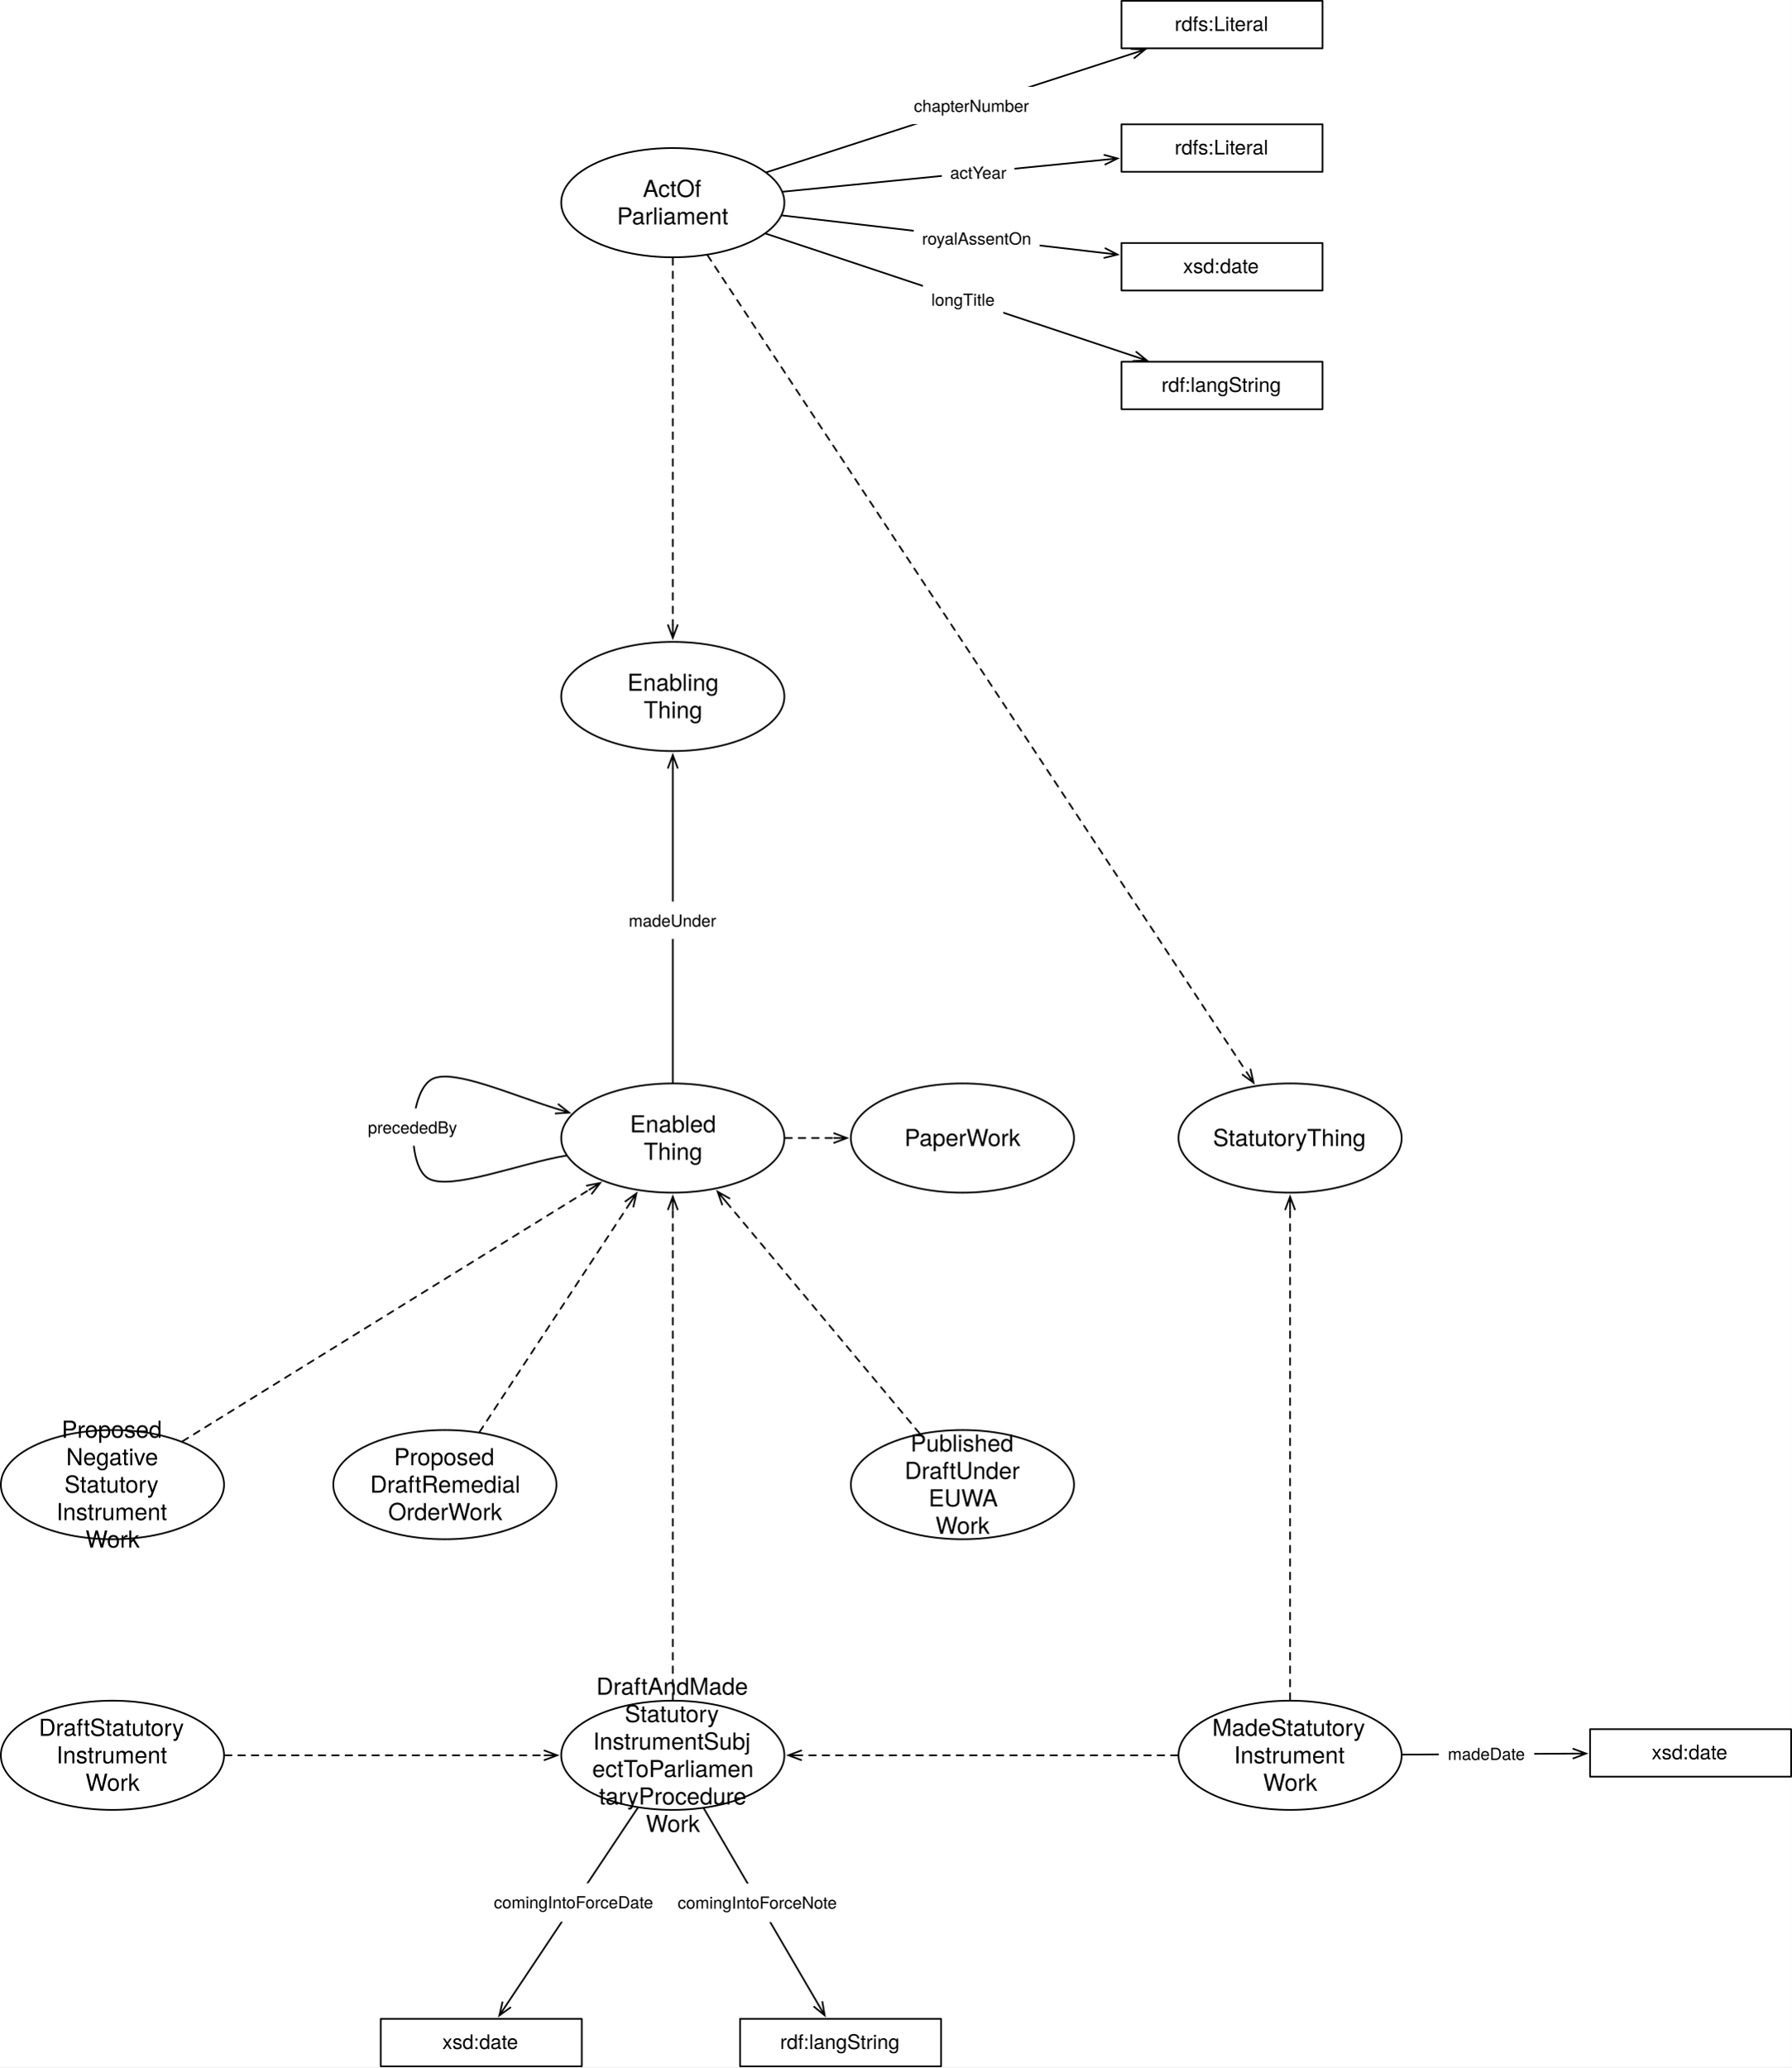
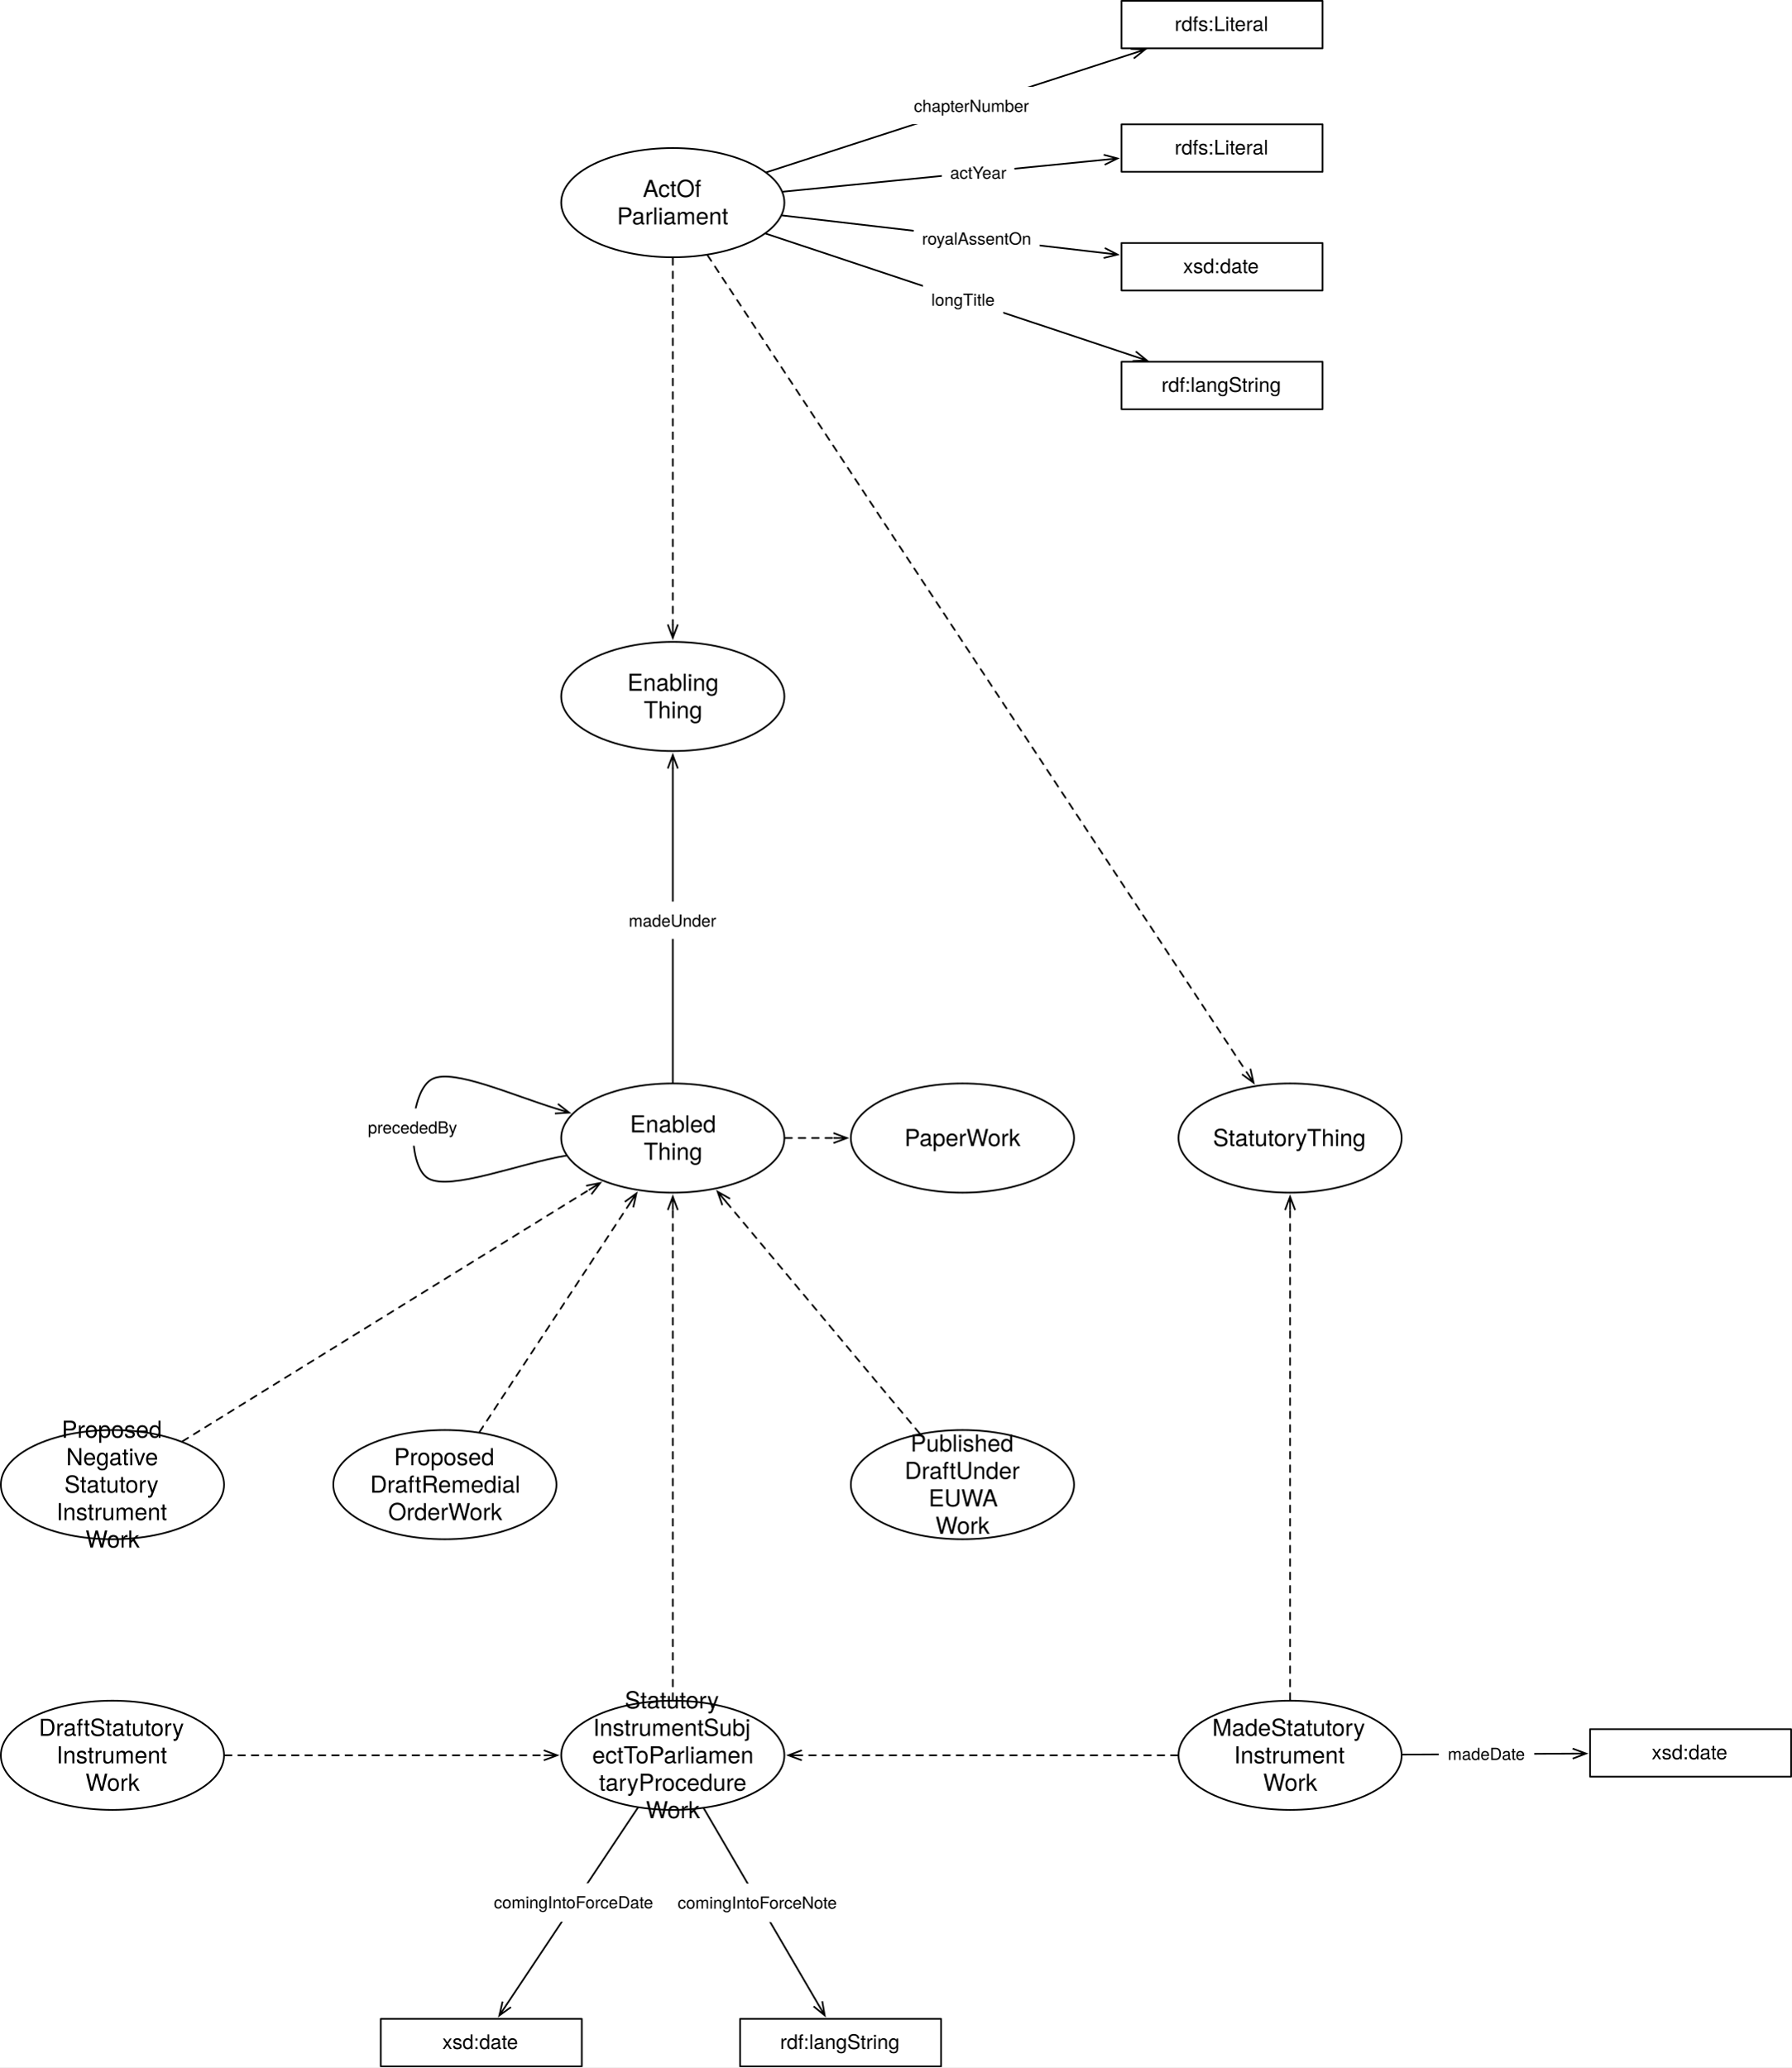
<svg xmlns="http://www.w3.org/2000/svg" version="1.1" viewBox="1008.634 27.846 1069.661 1234.071" width="1069.661" height="1234.071">
  <defs>
    <marker orient="auto" overflow="visible" markerUnits="strokeWidth" id="StickArrow_Marker" stroke-linejoin="miter" stroke-miterlimit="10" viewBox="-1 -4 10 8" markerWidth="10" markerHeight="8" color="black">
      <g>
        <path d="M 8 0 L 0 0 M 0 -3 L 8 0 L 0 3" fill="none" stroke="currentColor" stroke-width="1" />
      </g>
    </marker>
    <marker orient="auto" overflow="visible" markerUnits="strokeWidth" id="StickArrow_Marker_2" stroke-linejoin="miter" stroke-miterlimit="10" viewBox="-9 -4 10 8" markerWidth="10" markerHeight="8" color="black">
      <g>
        <path d="M -8 0 L 0 0 M 0 3 L -8 0 L 0 -3" fill="none" stroke="currentColor" stroke-width="1" />
      </g>
    </marker>
  </defs>
-   <g id="Canvas_1" stroke-opacity="1" fill-opacity="1" stroke-dasharray="none" fill="none" stroke="none">
+   <g id="Canvas_1" stroke-opacity="1" fill="none" stroke="none" fill-opacity="1" stroke-dasharray="none">
    <rect fill="white" x="1008.634" y="27.846" width="1069.661" height="1234.071" />
    <g id="Canvas_1_Layer_1">
      <g id="Graphic_421">
        <ellipse cx="1778.74" cy="1075.748" rx="66.614" ry="32.598" fill="white" />
        <ellipse cx="1778.74" cy="1075.748" rx="66.614" ry="32.598" stroke="black" stroke-linecap="round" stroke-linejoin="round" stroke-width="1" />
        <text transform="translate(1730.449 1051.16)" fill="black">
          <tspan font-family="Helvetica Neue" font-size="14" fill="black" x="1.874" y="13">MadeStatutory</tspan>
          <tspan font-family="Helvetica Neue" font-size="14" fill="black" x="14.831" y="29.392">Instrument</tspan>
          <tspan font-family="Helvetica Neue" font-size="14" fill="black" x="32.226" y="45.784">Work</tspan>
        </text>
      </g>
      <g id="Graphic_428">
        <ellipse cx="1410.236" cy="148.819" rx="66.614" ry="32.598" fill="white" />
        <ellipse cx="1410.236" cy="148.819" rx="66.614" ry="32.598" stroke="black" stroke-linecap="round" stroke-linejoin="round" stroke-width="1" />
        <text transform="translate(1361.945 132.4269)" fill="black">
          <tspan font-family="Helvetica Neue" font-size="14" fill="black" x="30.399" y="13">ActOf</tspan>
          <tspan font-family="Helvetica Neue" font-size="14" fill="black" x="14.971" y="29.392">Parliament</tspan>
        </text>
      </g>
      <g id="Graphic_431">
        <ellipse cx="1075.748" cy="1075.748" rx="66.614" ry="32.598" fill="white" />
        <ellipse cx="1075.748" cy="1075.748" rx="66.614" ry="32.598" stroke="black" stroke-linecap="round" stroke-linejoin="round" stroke-width="1" />
        <text transform="translate(1027.457 1051.16)" fill="black">
          <tspan font-family="Helvetica Neue" font-size="14" fill="black" x="4.345" y="13">DraftStatutory</tspan>
          <tspan font-family="Helvetica Neue" font-size="14" fill="black" x="14.831" y="29.392">Instrument</tspan>
          <tspan font-family="Helvetica Neue" font-size="14" fill="black" x="32.226" y="45.784">Work</tspan>
        </text>
      </g>
      <g id="Graphic_435">
        <ellipse cx="1075.748" cy="914.173" rx="66.614" ry="32.598" fill="white" />
        <ellipse cx="1075.748" cy="914.173" rx="66.614" ry="32.598" stroke="black" stroke-linecap="round" stroke-linejoin="round" stroke-width="1" />
        <text transform="translate(1027.457 873.1932)" fill="black">
          <tspan font-family="Helvetica Neue" font-size="14" fill="black" x="17.953" y="13">Proposed</tspan>
          <tspan font-family="Helvetica Neue" font-size="14" fill="black" x="20.683" y="29.392">Negative</tspan>
          <tspan font-family="Helvetica Neue" font-size="14" fill="black" x="19.64" y="45.784">Statutory</tspan>
          <tspan font-family="Helvetica Neue" font-size="14" fill="black" x="14.831" y="62.176">Instrument</tspan>
          <tspan font-family="Helvetica Neue" font-size="14" fill="black" x="32.226" y="78.568">Work</tspan>
        </text>
      </g>
      <g id="Graphic_447">
        <ellipse cx="1410.236" cy="1075.748" rx="66.614" ry="32.598" fill="white" />
        <ellipse cx="1410.236" cy="1075.748" rx="66.614" ry="32.598" stroke="black" stroke-linecap="round" stroke-linejoin="round" stroke-width="1" />
-         <text transform="translate(1361.945 1026.572)" fill="black">
-           <tspan font-family="Helvetica Neue" font-size="14" fill="black" x="2.651" y="13">DraftAndMade</tspan>
-           <tspan font-family="Helvetica Neue" font-size="14" fill="black" x="19.64" y="29.392">Statutory</tspan>
-           <tspan font-family="Helvetica Neue" font-size="14" fill="black" x=".698" y="45.784">InstrumentSubj</tspan>
-           <tspan font-family="Helvetica Neue" font-size="14" fill="black" x=".194" y="62.176">ectToParliamen</tspan>
-           <tspan font-family="Helvetica Neue" font-size="14" fill="black" x="4.212" y="78.568">taryProcedure</tspan>
-           <tspan font-family="Helvetica Neue" font-size="14" fill="black" x="32.226" y="94.96">Work</tspan>
+         <text transform="translate(1361.945 1034.768)" fill="black">
+           <tspan font-family="Helvetica Neue" font-size="14" fill="black" x="19.64" y="13">Statutory</tspan>
+           <tspan font-family="Helvetica Neue" font-size="14" fill="black" x=".698" y="29.392">InstrumentSubj</tspan>
+           <tspan font-family="Helvetica Neue" font-size="14" fill="black" x=".194" y="45.784">ectToParliamen</tspan>
+           <tspan font-family="Helvetica Neue" font-size="14" fill="black" x="4.212" y="62.176">taryProcedure</tspan>
+           <tspan font-family="Helvetica Neue" font-size="14" fill="black" x="32.226" y="78.568">Work</tspan>
        </text>
      </g>
      <g id="Graphic_449">
        <rect x="1957.795" y="1060.158" width="120" height="28.346" fill="white" />
        <rect x="1957.795" y="1060.158" width="120" height="28.346" stroke="black" stroke-linecap="round" stroke-linejoin="round" stroke-width="1" />
        <text transform="translate(1962.795 1067.163)" fill="black">
          <tspan font-family="Helvetica Neue" font-size="12" fill="black" x="31.774" y="11">xsd:date</tspan>
        </text>
      </g>
      <g id="Line_265">
        <line x1="1845.85" y1="1075.35" x2="1947.395" y2="1074.748" marker-end="url(#StickArrow_Marker)" stroke="black" stroke-linecap="round" stroke-linejoin="round" stroke-width="1" />
      </g>
      <g id="Graphic_266">
        <rect x="1867.499" y="1063.553" width="57" height="23" fill="white" />
        <text transform="translate(1872.935 1068.553)" fill="black">
          <tspan font-family="Helvetica Neue" font-size="10" fill="black" x="50803806e-20" y="10">madeDate</tspan>
        </text>
      </g>
      <g id="Graphic_450">
        <rect x="1235.906" y="1233.071" width="120" height="28.346" fill="white" />
        <rect x="1235.906" y="1233.071" width="120" height="28.346" stroke="black" stroke-linecap="round" stroke-linejoin="round" stroke-width="1" />
        <text transform="translate(1240.906 1240.076)" fill="black">
          <tspan font-family="Helvetica Neue" font-size="12" fill="black" x="31.774" y="11">xsd:date</tspan>
        </text>
      </g>
      <g id="Line_268">
        <line x1="1389.294" y1="1107.162" x2="1311.123" y2="1224.418" marker-end="url(#StickArrow_Marker)" stroke="black" stroke-linecap="round" stroke-linejoin="round" stroke-width="1" />
      </g>
      <g id="Graphic_269">
        <rect x="1298.146" y="1152.133" width="107" height="23" fill="white" />
        <text transform="translate(1303.396 1157.133)" fill="black">
          <tspan font-family="Helvetica Neue" font-size="10" fill="black" x="0" y="10">comingIntoForceDate</tspan>
        </text>
      </g>
      <g id="Graphic_451">
        <rect x="1450.394" y="1233.071" width="120" height="28.346" fill="white" />
        <rect x="1450.394" y="1233.071" width="120" height="28.346" stroke="black" stroke-linecap="round" stroke-linejoin="round" stroke-width="1" />
        <text transform="translate(1455.394 1240.076)" fill="black">
          <tspan font-family="Helvetica Neue" font-size="12" fill="black" x="18.886" y="11">rdf:langString</tspan>
        </text>
      </g>
      <g id="Line_271">
        <line x1="1428.797" y1="1107.529" x2="1496.871" y2="1224.09" marker-end="url(#StickArrow_Marker)" stroke="black" stroke-linecap="round" stroke-linejoin="round" stroke-width="1" />
      </g>
      <g id="Graphic_272">
        <rect x="1407.677" y="1152.328" width="108" height="23" fill="white" />
        <text transform="translate(1413.152 1157.328)" fill="black">
          <tspan font-family="Helvetica Neue" font-size="10" fill="black" x="0" y="10">comingIntoForceNote</tspan>
        </text>
      </g>
      <g id="Graphic_499">
        <ellipse cx="1410.236" cy="707.244" rx="66.614" ry="32.598" fill="white" />
        <ellipse cx="1410.236" cy="707.244" rx="66.614" ry="32.598" stroke="black" stroke-linecap="round" stroke-linejoin="round" stroke-width="1" />
        <text transform="translate(1361.945 690.8521)" fill="black">
          <tspan font-family="Helvetica Neue" font-size="14" fill="black" x="22.748" y="13">Enabled</tspan>
          <tspan font-family="Helvetica Neue" font-size="14" fill="black" x="30.917" y="29.392">Thing</tspan>
        </text>
      </g>
      <g id="Line_501">
        <line x1="1410.236" y1="1042.65" x2="1410.236" y2="750.242" marker-end="url(#StickArrow_Marker)" stroke="black" stroke-linecap="round" stroke-linejoin="round" stroke-dasharray="4.0,4.0" stroke-width="1" />
      </g>
      <g id="Line_500">
        <line x1="1117.504" y1="888.341" x2="1360.061" y2="738.285" marker-end="url(#StickArrow_Marker)" stroke="black" stroke-linecap="round" stroke-linejoin="round" stroke-dasharray="4.0,4.0" stroke-width="1" />
      </g>
      <g id="Graphic_541">
        <rect x="1678.11" y="102.047" width="120" height="28.346" fill="white" />
        <rect x="1678.11" y="102.047" width="120" height="28.346" stroke="black" stroke-linecap="round" stroke-linejoin="round" stroke-width="1" />
        <text transform="translate(1683.11 109.0525)" fill="black">
          <tspan font-family="Helvetica Neue" font-size="12" fill="black" x="26.776" y="11">rdfs:Literal</tspan>
        </text>
      </g>
      <g id="Line_540">
        <line x1="1476.021" y1="142.278" x2="1667.761" y2="123.215" marker-end="url(#StickArrow_Marker)" stroke="black" stroke-linecap="round" stroke-linejoin="round" stroke-width="1" />
      </g>
      <g id="Graphic_539">
        <rect x="1570.825" y="119.559" width="43.33" height="22.28" fill="white" />
        <text transform="translate(1575.825 124.5586)" fill="black">
          <tspan font-family="Helvetica Neue" font-size="10" fill="black" x="8704149e-19" y="10">actYear</tspan>
        </text>
      </g>
      <g id="Line_543">
        <line x1="1466.255" y1="130.657" x2="1684.501" y2="59.9" marker-end="url(#StickArrow_Marker)" stroke="black" stroke-linecap="round" stroke-linejoin="round" stroke-width="1" />
      </g>
      <g id="Graphic_542">
        <rect x="1549.172" y="79.663" width="80.02" height="22.28" fill="white" />
        <text transform="translate(1554.172 84.66318)" fill="black">
          <tspan font-family="Helvetica Neue" font-size="10" fill="black" x="22026825e-20" y="10">chapterNumber</tspan>
        </text>
      </g>
      <g id="Graphic_547">
        <rect x="1678.11" y="28.346" width="120" height="28.346" fill="white" />
        <rect x="1678.11" y="28.346" width="120" height="28.346" stroke="black" stroke-linecap="round" stroke-linejoin="round" stroke-width="1" />
        <text transform="translate(1683.11 35.35169)" fill="black">
          <tspan font-family="Helvetica Neue" font-size="12" fill="black" x="26.776" y="11">rdfs:Literal</tspan>
        </text>
      </g>
      <g id="Graphic_548">
        <rect x="1678.11" y="172.913" width="120" height="28.346" fill="white" />
        <rect x="1678.11" y="172.913" width="120" height="28.346" stroke="black" stroke-linecap="round" stroke-linejoin="round" stroke-width="1" />
        <text transform="translate(1683.11 179.9186)" fill="black">
          <tspan font-family="Helvetica Neue" font-size="12" fill="black" x="31.774" y="11">xsd:date</tspan>
        </text>
      </g>
      <g id="Line_550">
        <line x1="1475.539" y1="156.441" x2="1667.78" y2="178.878" marker-end="url(#StickArrow_Marker)" stroke="black" stroke-linecap="round" stroke-linejoin="round" stroke-width="1" />
      </g>
      <g id="Graphic_549">
        <rect x="1554.057" y="158.853" width="75.2" height="22.28" fill="white" />
        <text transform="translate(1559.057 163.8534)" fill="black">
          <tspan font-family="Helvetica Neue" font-size="10" fill="black" x="3623768e-19" y="10">royalAssentOn</tspan>
        </text>
      </g>
      <g id="Graphic_551">
        <ellipse cx="1583.15" cy="914.173" rx="66.614" ry="32.598" fill="white" />
        <ellipse cx="1583.15" cy="914.173" rx="66.614" ry="32.598" stroke="black" stroke-linecap="round" stroke-linejoin="round" stroke-width="1" />
        <text transform="translate(1534.858 881.3892)" fill="black">
          <tspan font-family="Helvetica Neue" font-size="14" fill="black" x="17.302" y="13">Published</tspan>
          <tspan font-family="Helvetica Neue" font-size="14" fill="black" x="13.809" y="29.392">DraftUnder</tspan>
          <tspan font-family="Helvetica Neue" font-size="14" fill="black" x="28.11" y="45.784">EUWA</tspan>
          <tspan font-family="Helvetica Neue" font-size="14" fill="black" x="32.226" y="62.176">Work</tspan>
        </text>
      </g>
      <g id="Line_552">
        <line x1="1557.609" y1="883.609" x2="1442.125" y2="745.406" marker-end="url(#StickArrow_Marker)" stroke="black" stroke-linecap="round" stroke-linejoin="round" stroke-dasharray="4.0,4.0" stroke-width="1" />
      </g>
      <g id="Line_554">
        <path d="M 1340.758 689.729 C 1313.867 681.44 1279.827 666.033 1267.057 671.811 C 1252.719 678.299 1250.995 723.684 1264.252 731.339 C 1277.509 738.994 1319.159 722.276 1346.608 717.746" marker-start="url(#StickArrow_Marker_2)" stroke="black" stroke-linecap="round" stroke-linejoin="round" stroke-width="1" />
      </g>
      <g id="Graphic_553">
        <rect x="1223.191" y="689.561" width="64.27" height="22.28" fill="white" />
        <text transform="translate(1228.191 694.5605)" fill="black">
          <tspan font-family="Helvetica Neue" font-size="10" fill="black" x="21671553e-20" y="10">precededBy</tspan>
        </text>
      </g>
      <g id="Graphic_560">
        <ellipse cx="1410.236" cy="443.622" rx="66.614" ry="32.598" fill="white" />
        <ellipse cx="1410.236" cy="443.622" rx="66.614" ry="32.598" stroke="black" stroke-linecap="round" stroke-linejoin="round" stroke-width="1" />
        <text transform="translate(1361.945 427.2301)" fill="black">
          <tspan font-family="Helvetica Neue" font-size="14" fill="black" x="21.194" y="13">Enabling</tspan>
          <tspan font-family="Helvetica Neue" font-size="14" fill="black" x="30.917" y="29.392">Thing</tspan>
        </text>
      </g>
      <g id="Line_562">
        <line x1="1410.236" y1="674.146" x2="1410.236" y2="486.62" marker-end="url(#StickArrow_Marker)" stroke="black" stroke-linecap="round" stroke-linejoin="round" stroke-width="1" />
      </g>
      <g id="Graphic_561">
        <rect x="1378.931" y="566.069" width="62.61" height="22.28" fill="white" />
        <text transform="translate(1383.931 571.0688)" fill="black">
          <tspan font-family="Helvetica Neue" font-size="10" fill="black" x="29132252e-20" y="10">madeUnder</tspan>
        </text>
      </g>
      <g id="Line_563">
        <line x1="1410.236" y1="181.917" x2="1410.236" y2="400.624" marker-end="url(#StickArrow_Marker)" stroke="black" stroke-linecap="round" stroke-linejoin="round" stroke-dasharray="4.0,4.0" stroke-width="1" />
      </g>
      <g id="Graphic_564">
        <ellipse cx="1778.74" cy="707.244" rx="66.614" ry="32.598" fill="white" />
        <ellipse cx="1778.74" cy="707.244" rx="66.614" ry="32.598" stroke="black" stroke-linecap="round" stroke-linejoin="round" stroke-width="1" />
        <text transform="translate(1730.449 699.0481)" fill="black">
          <tspan font-family="Helvetica Neue" font-size="14" fill="black" x="2.266" y="13">StatutoryThing</tspan>
        </text>
      </g>
      <g id="Line_565">
        <line x1="1778.74" y1="1042.65" x2="1778.74" y2="750.242" marker-end="url(#StickArrow_Marker)" stroke="black" stroke-linecap="round" stroke-linejoin="round" stroke-dasharray="4.0,4.0" stroke-width="1" />
      </g>
      <g id="Line_566">
        <line x1="1430.987" y1="180.264" x2="1752.537" y2="667.536" marker-end="url(#StickArrow_Marker)" stroke="black" stroke-linecap="round" stroke-linejoin="round" stroke-dasharray="4.0,4.0" stroke-width="1" />
      </g>
      <g id="Graphic_567">
        <ellipse cx="1274.173" cy="914.173" rx="66.614" ry="32.598" fill="white" />
        <ellipse cx="1274.173" cy="914.173" rx="66.614" ry="32.598" stroke="black" stroke-linecap="round" stroke-linejoin="round" stroke-width="1" />
        <text transform="translate(1225.882 889.5852)" fill="black">
          <tspan font-family="Helvetica Neue" font-size="14" fill="black" x="17.953" y="13">Proposed</tspan>
          <tspan font-family="Helvetica Neue" font-size="14" fill="black" x="3.694" y="29.392">DraftRemedial</tspan>
          <tspan font-family="Helvetica Neue" font-size="14" fill="black" x="14.46" y="45.784">OrderWork</tspan>
        </text>
      </g>
      <g id="Line_568">
        <line x1="1294.857" y1="882.717" x2="1384.114" y2="746.972" marker-end="url(#StickArrow_Marker)" stroke="black" stroke-linecap="round" stroke-linejoin="round" stroke-dasharray="4.0,4.0" stroke-width="1" />
      </g>
      <g id="Graphic_569">
        <ellipse cx="1583.15" cy="707.244" rx="66.614" ry="32.598" fill="white" />
        <ellipse cx="1583.15" cy="707.244" rx="66.614" ry="32.598" stroke="black" stroke-linecap="round" stroke-linejoin="round" stroke-width="1" />
        <text transform="translate(1534.858 699.0481)" fill="black">
          <tspan font-family="Helvetica Neue" font-size="14" fill="black" x="13.69" y="13">PaperWork</tspan>
        </text>
      </g>
      <g id="Line_570">
        <line x1="1477.35" y1="707.244" x2="1506.135" y2="707.244" marker-end="url(#StickArrow_Marker)" stroke="black" stroke-linecap="round" stroke-linejoin="round" stroke-dasharray="4.0,4.0" stroke-width="1" />
      </g>
      <g id="Line_593">
        <line x1="1142.862" y1="1075.748" x2="1333.222" y2="1075.748" marker-end="url(#StickArrow_Marker)" stroke="black" stroke-linecap="round" stroke-linejoin="round" stroke-dasharray="4.0,4.0" stroke-width="1" />
      </g>
      <g id="Line_594">
        <line x1="1711.626" y1="1075.748" x2="1487.25" y2="1075.748" marker-end="url(#StickArrow_Marker)" stroke="black" stroke-linecap="round" stroke-linejoin="round" stroke-dasharray="4.0,4.0" stroke-width="1" />
      </g>
      <g id="Graphic_595">
        <rect x="1678.11" y="243.78" width="120" height="28.346" fill="white" />
        <rect x="1678.11" y="243.78" width="120" height="28.346" stroke="black" stroke-linecap="round" stroke-linejoin="round" stroke-width="1" />
        <text transform="translate(1683.11 250.7848)" fill="black">
          <tspan font-family="Helvetica Neue" font-size="12" fill="black" x="18.886" y="11">rdf:langString</tspan>
        </text>
      </g>
      <g id="Line_597">
        <line x1="1465.801" y1="167.314" x2="1685.661" y2="240.495" marker-end="url(#StickArrow_Marker)" stroke="black" stroke-linecap="round" stroke-linejoin="round" stroke-width="1" />
      </g>
      <g id="Graphic_596">
        <rect x="1559.585" y="195.372" width="47.96" height="22.28" fill="white" />
        <text transform="translate(1564.585 200.3719)" fill="black">
          <tspan font-family="Helvetica Neue" font-size="10" fill="black" x="0" y="10">longTitle</tspan>
        </text>
      </g>
    </g>
  </g>
</svg>
